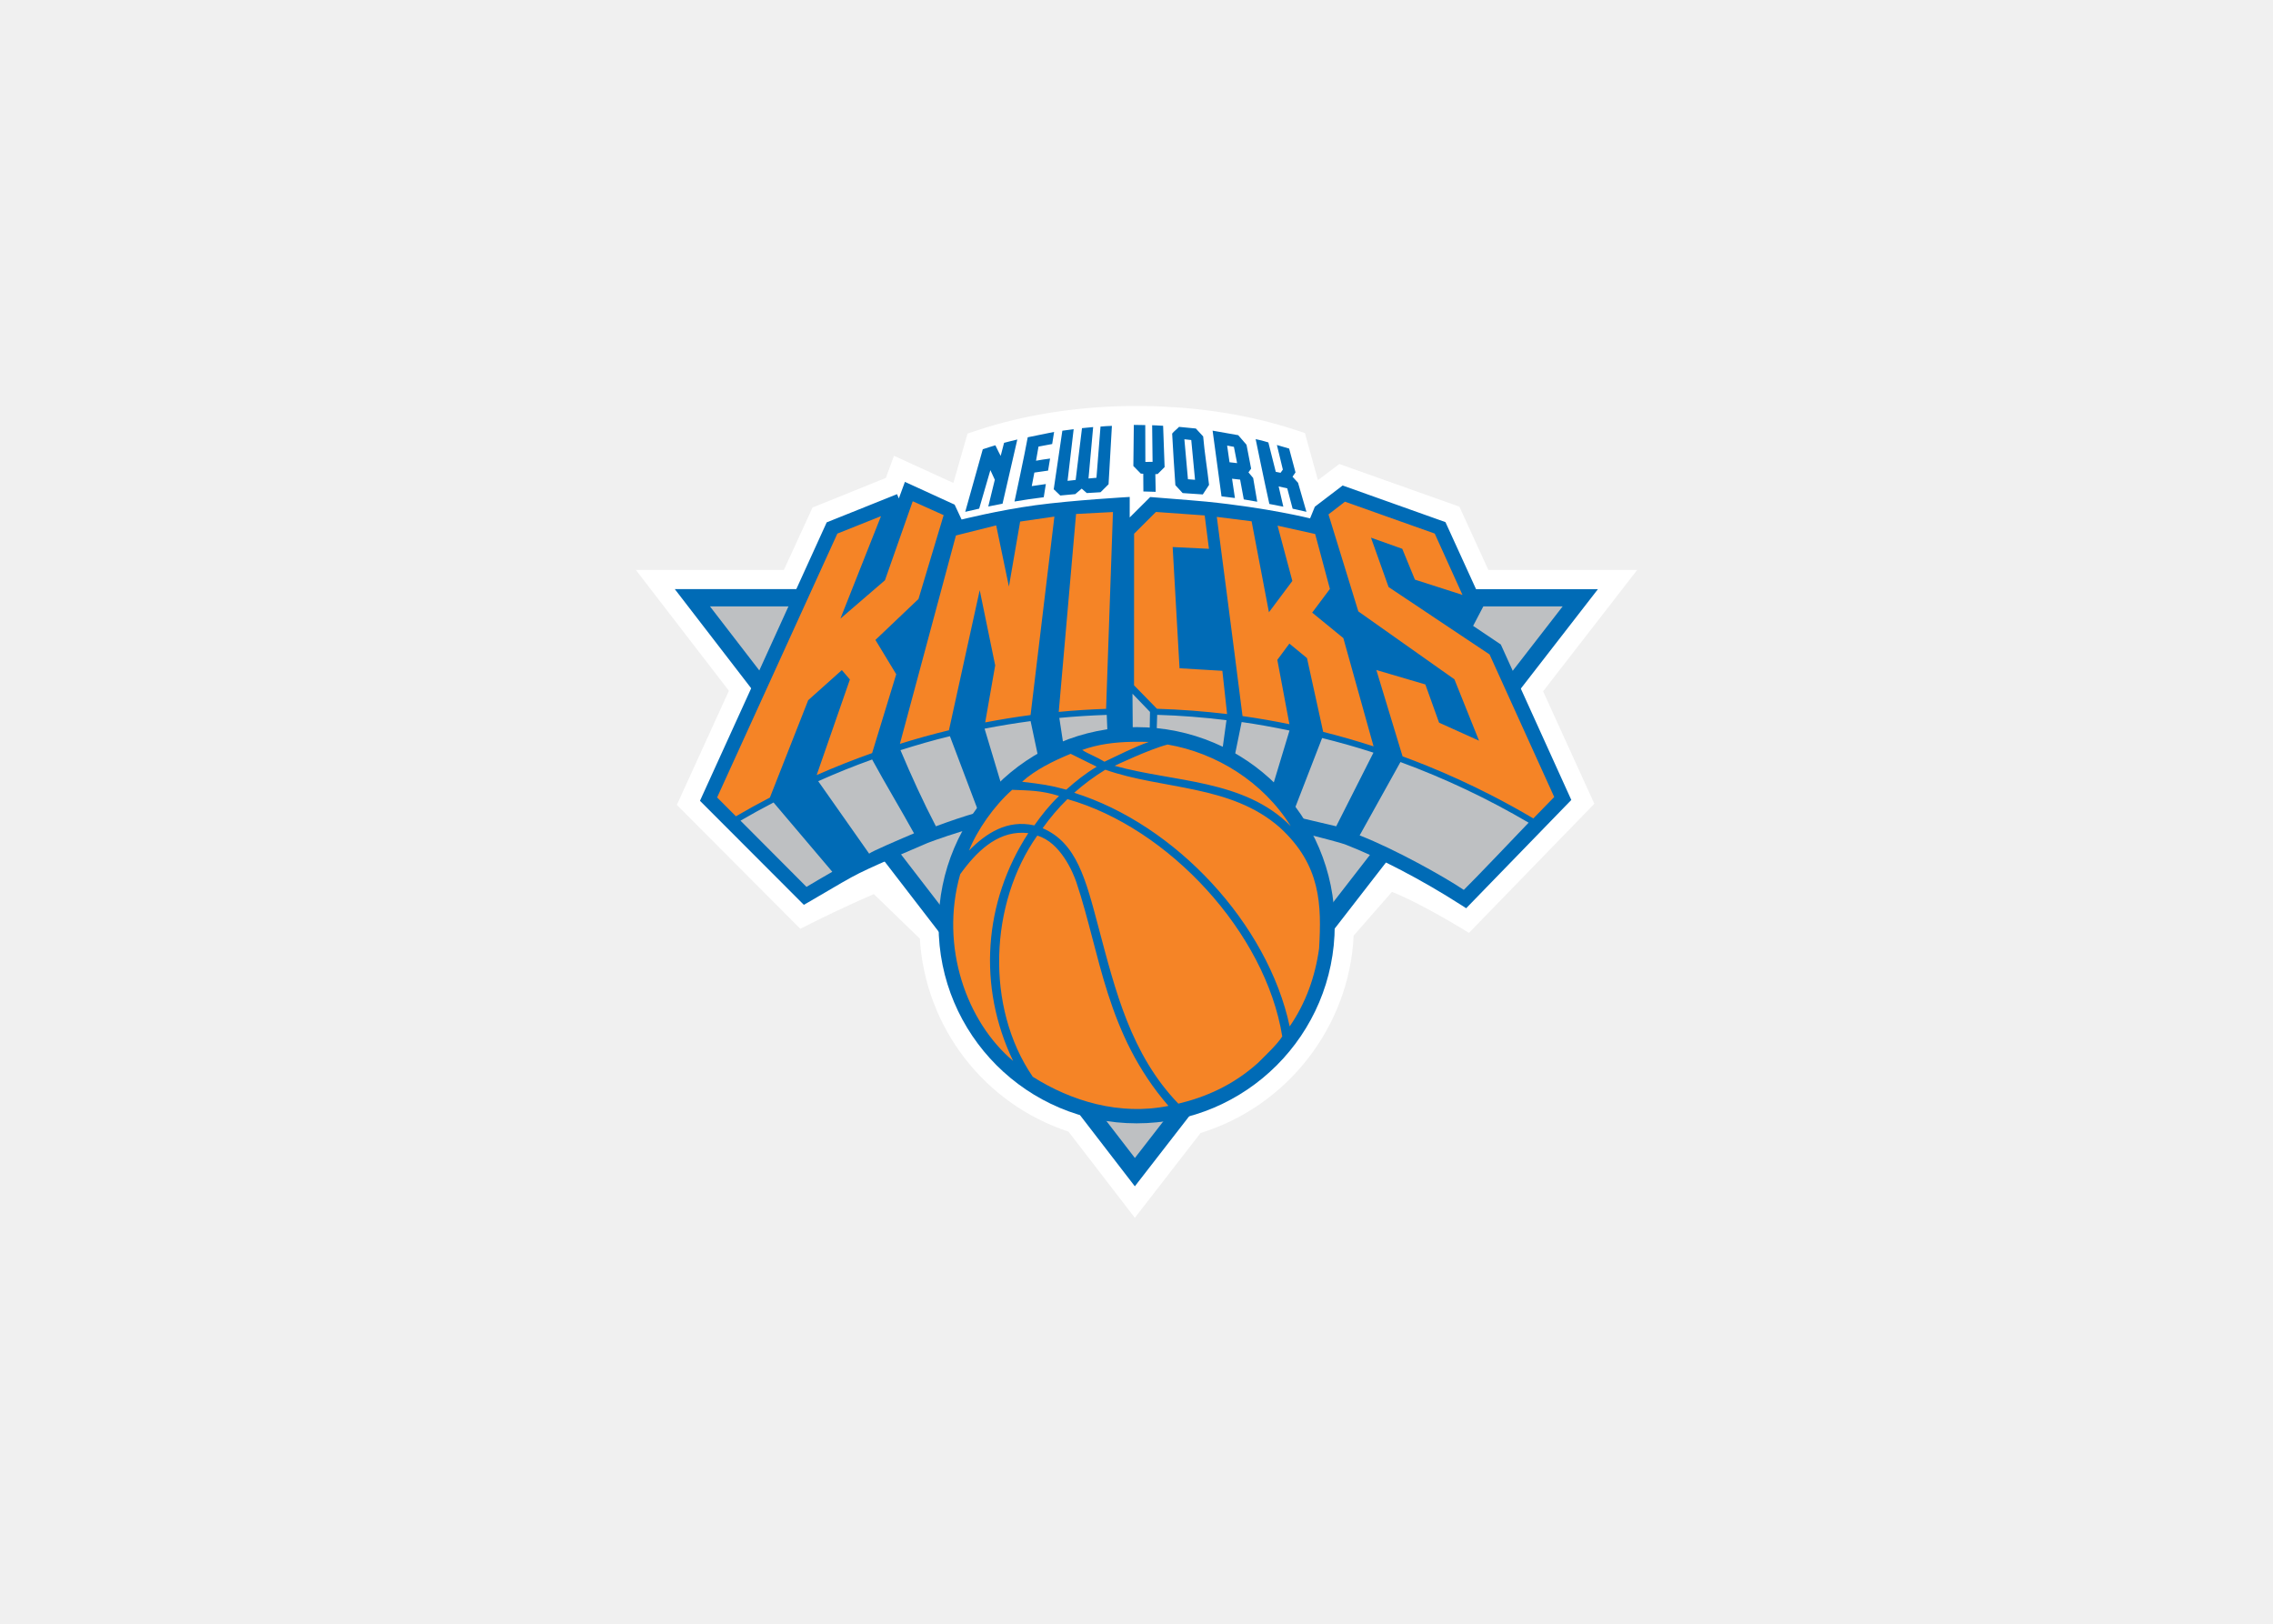
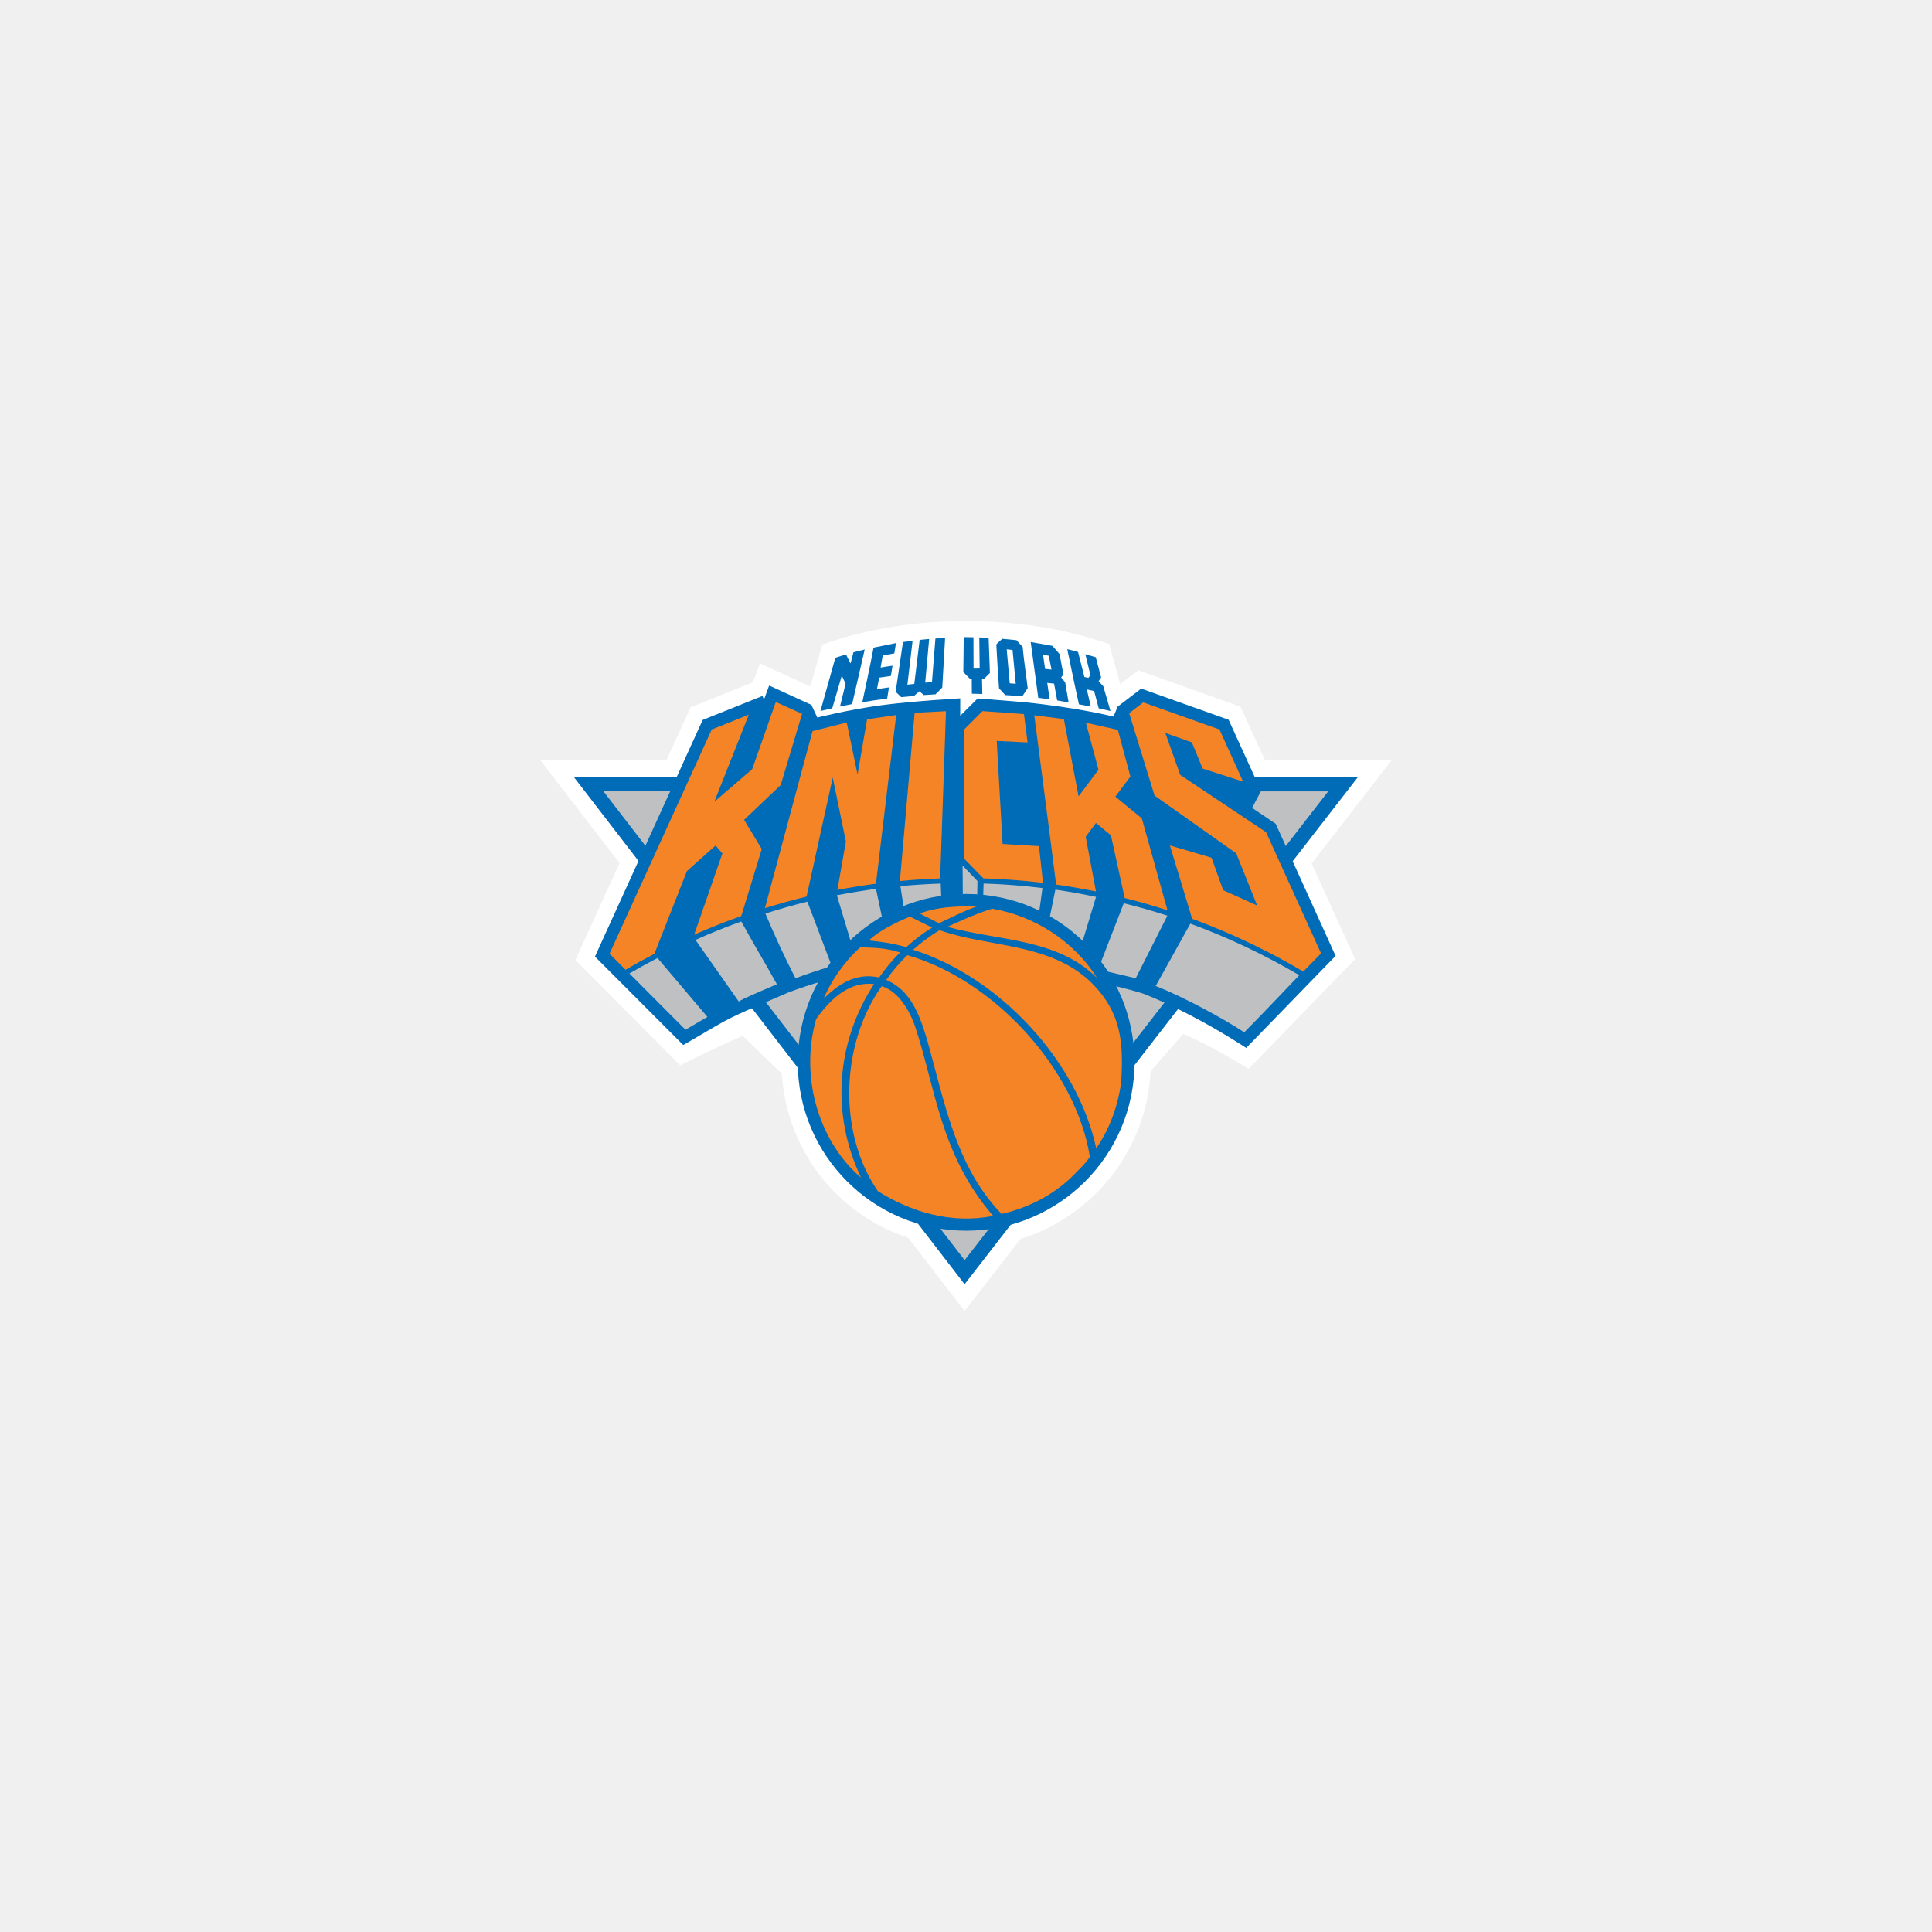
- <svg xmlns="http://www.w3.org/2000/svg" clip-rule="evenodd" fill-rule="evenodd" viewBox="0 0 560 400">
+ <svg xmlns="http://www.w3.org/2000/svg" width="150" height="150" clip-rule="evenodd" fill-rule="evenodd" viewBox="0 0 560 400">
  <path d="m279.59 300-16.35-21.232c-20.801-6.864-35.279-25.664-36.618-47.533l-11.335-10.983c-9.643 4.155-18.111 8.556-18.111 8.556l-30.417-30.529 12.821-28.105-22.927-29.774h36.475l7.061-15.377 18.058-7.287 2.004-5.449 14.636 6.687 3.482-12.164 2.387-.795c11.578-3.856 24.92-5.934 38.577-6.01.392-.025 4.733.051 4.835.051.51 0 2.641.115 2.641.115 11.555.559 22.408 2.481 32.263 5.717l2.421.798 3.205 11.6 5.269-3.98 29.585 10.517 7.137 15.583h36.658l-23.172 29.895 12.626 27.702-30.893 31.808s-11.211-7.024-18.974-10.105l-9.429 10.771c-1.063 22.39-16.299 42.03-37.712 48.623z" fill="#fff" />
  <path d="m279.34 104.673-.115 10.121 1.832 1.872.608.044.031 4.361 3.03.088-.083-4.352.568-.031 1.713-1.709-.365-10.179c-.838-.07-2.705-.132-2.705-.132l.106 9.021-1.775.013-.026-9.073s-1.838-.044-2.819-.044zm-5.4.237c-1.024.062-1.633.045-2.806.172l-1 12.615-1.96.176 1.145-12.667-2.748.268-1.56 12.76-1.995.221 1.502-12.734-2.788.383-2.123 14.421 1.617 1.541 3.686-.343 1.59-1.353 1.256 1.093 3.387-.203 1.973-1.964zm16.543.247c-.547.592-1.246 1.063-1.7 1.661.259 4.237.474 8.487.793 12.698l1.792 1.951 4.969.335 1.537-2.348c-.417-3.853-1.1-7.811-1.449-11.94l-1.802-1.952-4.141-.405zm8.267.934 2.194 16.182 3.303.41-.704-4.753 1.986.221.903 4.876 3.312.572-1.001-5.85-1.159-1.383.656-.912-1.136-5.889-2.044-2.361-6.312-1.114zm-39.047.308-6.5 1.321c-.648 3.733-3.259 15.826-3.259 15.826 2.331-.406 4.774-.754 7.202-1.053.174-1.003.519-3.25.519-3.25l-3.471.506.639-3.334 3.383-.484c.225-1.229.287-1.672.493-2.969-1.47.194-2.226.314-3.464.537l.612-3.484 3.37-.634.475-2.982zm49.653 1.779s2.173 10.591 3.374 15.967l3.445.674-1.154-4.99 2.118.475 1.326 5.013 3.4.762-2.065-7.149-1.361-1.497.735-1.057-1.568-5.872c-1.556-.471-3.017-.881-3.017-.881l1.471 6.061-.568.784-1.181-.238s-1.211-4.874-1.826-7.241c-1.383-.446-3.128-.811-3.128-.811zm-17.561.031 1.696.19.929 9.796-1.744-.137zm-41.156.058c-1.094.245-3.268.823-3.268.823l-.833 3.22s-.924-1.748-1.308-2.617c-1.043.313-1.922.581-3.101.978-1.432 5.139-2.896 10.28-4.325 15.416l3.435-.785 2.762-9.486 1.092 2.365-1.613 6.594 3.516-.693 3.642-15.816zm51.692 1.501 1.669.309.785 4.012-1.867-.216zm-136.08 35.359 113.34 147.114 114.096-147.11-227.431-.004z" fill="#006bb6" />
  <path d="m384.99 149.384-105.386 135.881-104.69-135.883z" fill="#bec0c2" />
  <path d="m369.796 158.856-.037-.09-.079-.051-6.746-4.533 2.512-4.798.076-.146-.067-.152-9.283-20.342-.062-.124-.13-.048-25.018-8.91-.172-.062-.149.112-6.636 5.063-.068.054-.034.084-1.138 2.785s-10.371-2.604-25.605-4.127c-1.553-.155-5.697-.496-12.316-1.017l-.642-.051-.668-.051-.156-.011-.109.11-4.945 4.925.006-5.057s-14.024.792-23.208 2.04c-9.182 1.252-18.216 3.524-18.216 3.524l-1.661-3.557-.053-.113-.11-.051-11.806-5.404-.333-.149-.124.341-1.375 3.738-.31-.75-.13-.307-.31.127-16.894 6.771-.124.053-.059.124-31.164 68.466 25.588 25.625 1.192-.677c.77-.44 1.861-1.088 3.096-1.81 3.095-1.826 7.334-4.321 9.358-5.299l.415-.198c2.619-1.265 3.935-1.905 16.372-7.227l1.04-.389c.012-.003 1.396-.542 3.958-1.39 6.83-2.272 24.573-7.552 41.768-7.552h.195c.688 0 1.37.011 2.058.031 11.678.321 25.33 2.805 34.723 4.826 9.04 1.951 15.843 3.822 17.776 4.366l1.3.401c8.553 3.304 19.014 8.764 28.699 14.968l1.232.792 25.901-26.672z" fill="#006bb6" />
  <path d="m279.01 170.895.075 10.073 4.145.15.092-5.743zm6.087 5.202c-.084 1.686-.085 4.057-.198 5.303 2.907.341 6.018 1.295 8.752 2.061 2.475.598 5.137 1.66 7.316 2.63l1.198-8.673c-5.746-.708-11.185-1.139-17.067-1.321zm-12.429.013c-3.922.133-7.816.378-11.681.745.335 2.198.838 5.485 1.185 7.774 0 0 3.573-2.093 10.725-2.885zm-18.76 1.537c-3.813.505-7.593 1.132-11.337 1.859 1.435 4.666 3.263 10.927 4.695 15.641 3.329-2.478 5.332-5.024 8.836-7.158-.665-3.151-1.548-7.229-2.193-10.342zm51.997.225-2.039 9.963c3.247 1.88 5.778 4.006 8.681 6.827l.569.436 4.576-15.134c-3.941-.814-7.767-1.525-11.787-2.092zm-71.873 3.488c-4.282 1.035-8.007 2.124-12.179 3.44 2.638 6.272 5.591 12.735 8.725 18.751 2.847-1.049 6.819-2.481 10.532-3.471l-7.079-18.72zm91.698.45-7.43 19.177 10.901 2.564 9.175-18.138c-4.228-1.379-8.31-2.518-12.645-3.603zm-110.863 5.29c-4.617 1.649-8.819 3.355-13.284 5.342l12.549 17.848c.629-.541 6.819-3.214 11.055-5.004-3.219-5.83-7.092-12.256-10.32-18.187zm130.161.625-10.052 18.072c8.685 3.372 20.83 10.176 25.662 13.421 2.227-2.131 14.31-14.815 15.971-16.557-10.047-5.894-20.601-10.905-31.581-14.936zm-154.446 9.963c-2.752 1.427-5.466 2.924-8.144 4.48l16.257 16.31c1.97-1.184 4.058-2.392 6.356-3.722z" fill="#bec0c2" />
  <path d="m280.041 179.124c-26.955.003-48.801 21.853-48.801 48.807 0 26.949 21.846 48.796 48.801 48.796 26.952 0 48.801-21.847 48.801-48.796 0-26.954-21.849-48.804-48.801-48.807" fill="#006bb6" />
  <path d="m224.869 123.481-6.845 19.468-10.972 9.448 9.999-25.242-10.748 4.29-29.625 64.998 4.633 4.647c2.749-1.604 5.537-3.143 8.365-4.612l9.443-23.993 8.289-7.408 1.983 2.308-8.189 23.55c4.477-1.973 9.035-3.78 13.663-5.417l5.938-19.42-5.123-8.457 10.606-10.082 6.202-20.657-7.62-3.423zm106.49.105-4.061 3.136 7.356 23.896 23.67 16.724 6.065 15.121-9.844-4.44-3.379-9.412-12.073-3.555 6.458 21.265c1.99.733 3.965 1.491 5.924 2.286 5.373 2.174 10.637 4.582 15.781 7.215 3.566 1.824 7.069 3.757 10.514 5.792l5.145-5.276-15.927-35.113-24.886-16.614-4.329-12.157 7.703 2.74 3.119 7.598 11.716 3.757-6.836-15.108-22.115-7.853zm-46.573 2.529-5.378 5.369-.018 37.338 5.647 5.779c5.824.181 11.589.616 17.283 1.304l-1.167-10.655-10.549-.625-1.696-29.863 8.942.436-1.049-8.223-12.015-.859zm-10.589.022-9.087.475-4.268 48.759c3.859-.367 7.75-.616 11.668-.749zm-14.425 1.118-8.439 1.229-2.766 16.011-3.136-15.068-9.919 2.484-13.804 51.332c3.98-1.243 8.005-2.361 12.081-3.348l7.585-34.515 3.81 18.535-2.462 14.046c3.684-.707 7.402-1.314 11.157-1.81l.022-.005zm40.011.075s4.308 32.874 6.338 49.068c3.887.55 7.736 1.223 11.553 2.004l-2.977-15.848 2.968-4.008 4.339 3.568 3.99 18.182c4.189 1.051 8.328 2.241 12.412 3.563l-7.446-26.667-7.677-6.276 4.369-5.832-3.634-13.535-9.263-2.057 3.643 13.623-5.77 7.713-4.268-22.411-8.58-1.088zm-21.019 55.418c-4.221.093-8.295.603-12.143 2.004 1.649 1.063 3.045 1.434 5.483 2.894 3.575-1.66 7.182-3.566 10.928-4.871-1.438-.044-2.861-.058-4.268-.027zm8.902.665c-4.443 1.136-13.055 5.238-13.055 5.238 14.633 4.095 31.878 3.26 43.38 14.843-6.794-10.887-18.365-18.042-30.325-20.081zm-23.882 2.282c-4.268 1.742-8.833 4.013-11.967 6.889 4.846.564 6.921.865 10.879 1.942 2.365-2.103 4.654-3.945 7.501-5.651zm8.532 3.92c-2.729 1.672-5.389 3.643-7.664 5.686 24.998 7.837 47.685 32.283 53.088 57.547 3.924-5.663 6.29-12.234 7.246-19.208.609-10.715.504-20.465-9.655-29.77-12.074-10.653-28.9-9.29-43.015-14.254zm-22.944 4.951c-4.443 3.918-8.636 9.913-10.637 14.962 4.192-4.262 9.411-7.686 16.032-6.206l.053.018c1.886-2.661 3.688-4.944 6.101-7.263-4.482-1.399-7.456-1.334-11.549-1.511zm13.61 2.295c-2.266 2.215-4.282 4.6-6.069 7.117l.008.066c8.384 3.64 10.584 12.61 13.747 24.503 4.124 15.498 7.968 31.224 19.644 43.332 6.569-1.564 13.414-4.46 19.627-10.047 1.917-1.917 4.779-4.593 5.968-6.518-4.079-25.475-27.921-51.4-52.926-58.454zm-10.967 8.285c-6.566-.125-11.533 4.748-15.452 10.218-5.099 17.957 1.676 36.452 13.042 45.996-8.795-18.295-7.303-39.172 3.744-56.124-.452-.054-.897-.084-1.334-.092zm3.537.704c-11.761 16.638-12.871 42.241-1.11 59.405 9.496 6.01 21.406 9.614 33.425 7.175-15.419-17.827-16.738-37.424-22.691-55.122-.778-2.312-3.896-9.81-9.624-11.457z" fill="#f58426" />
</svg>
